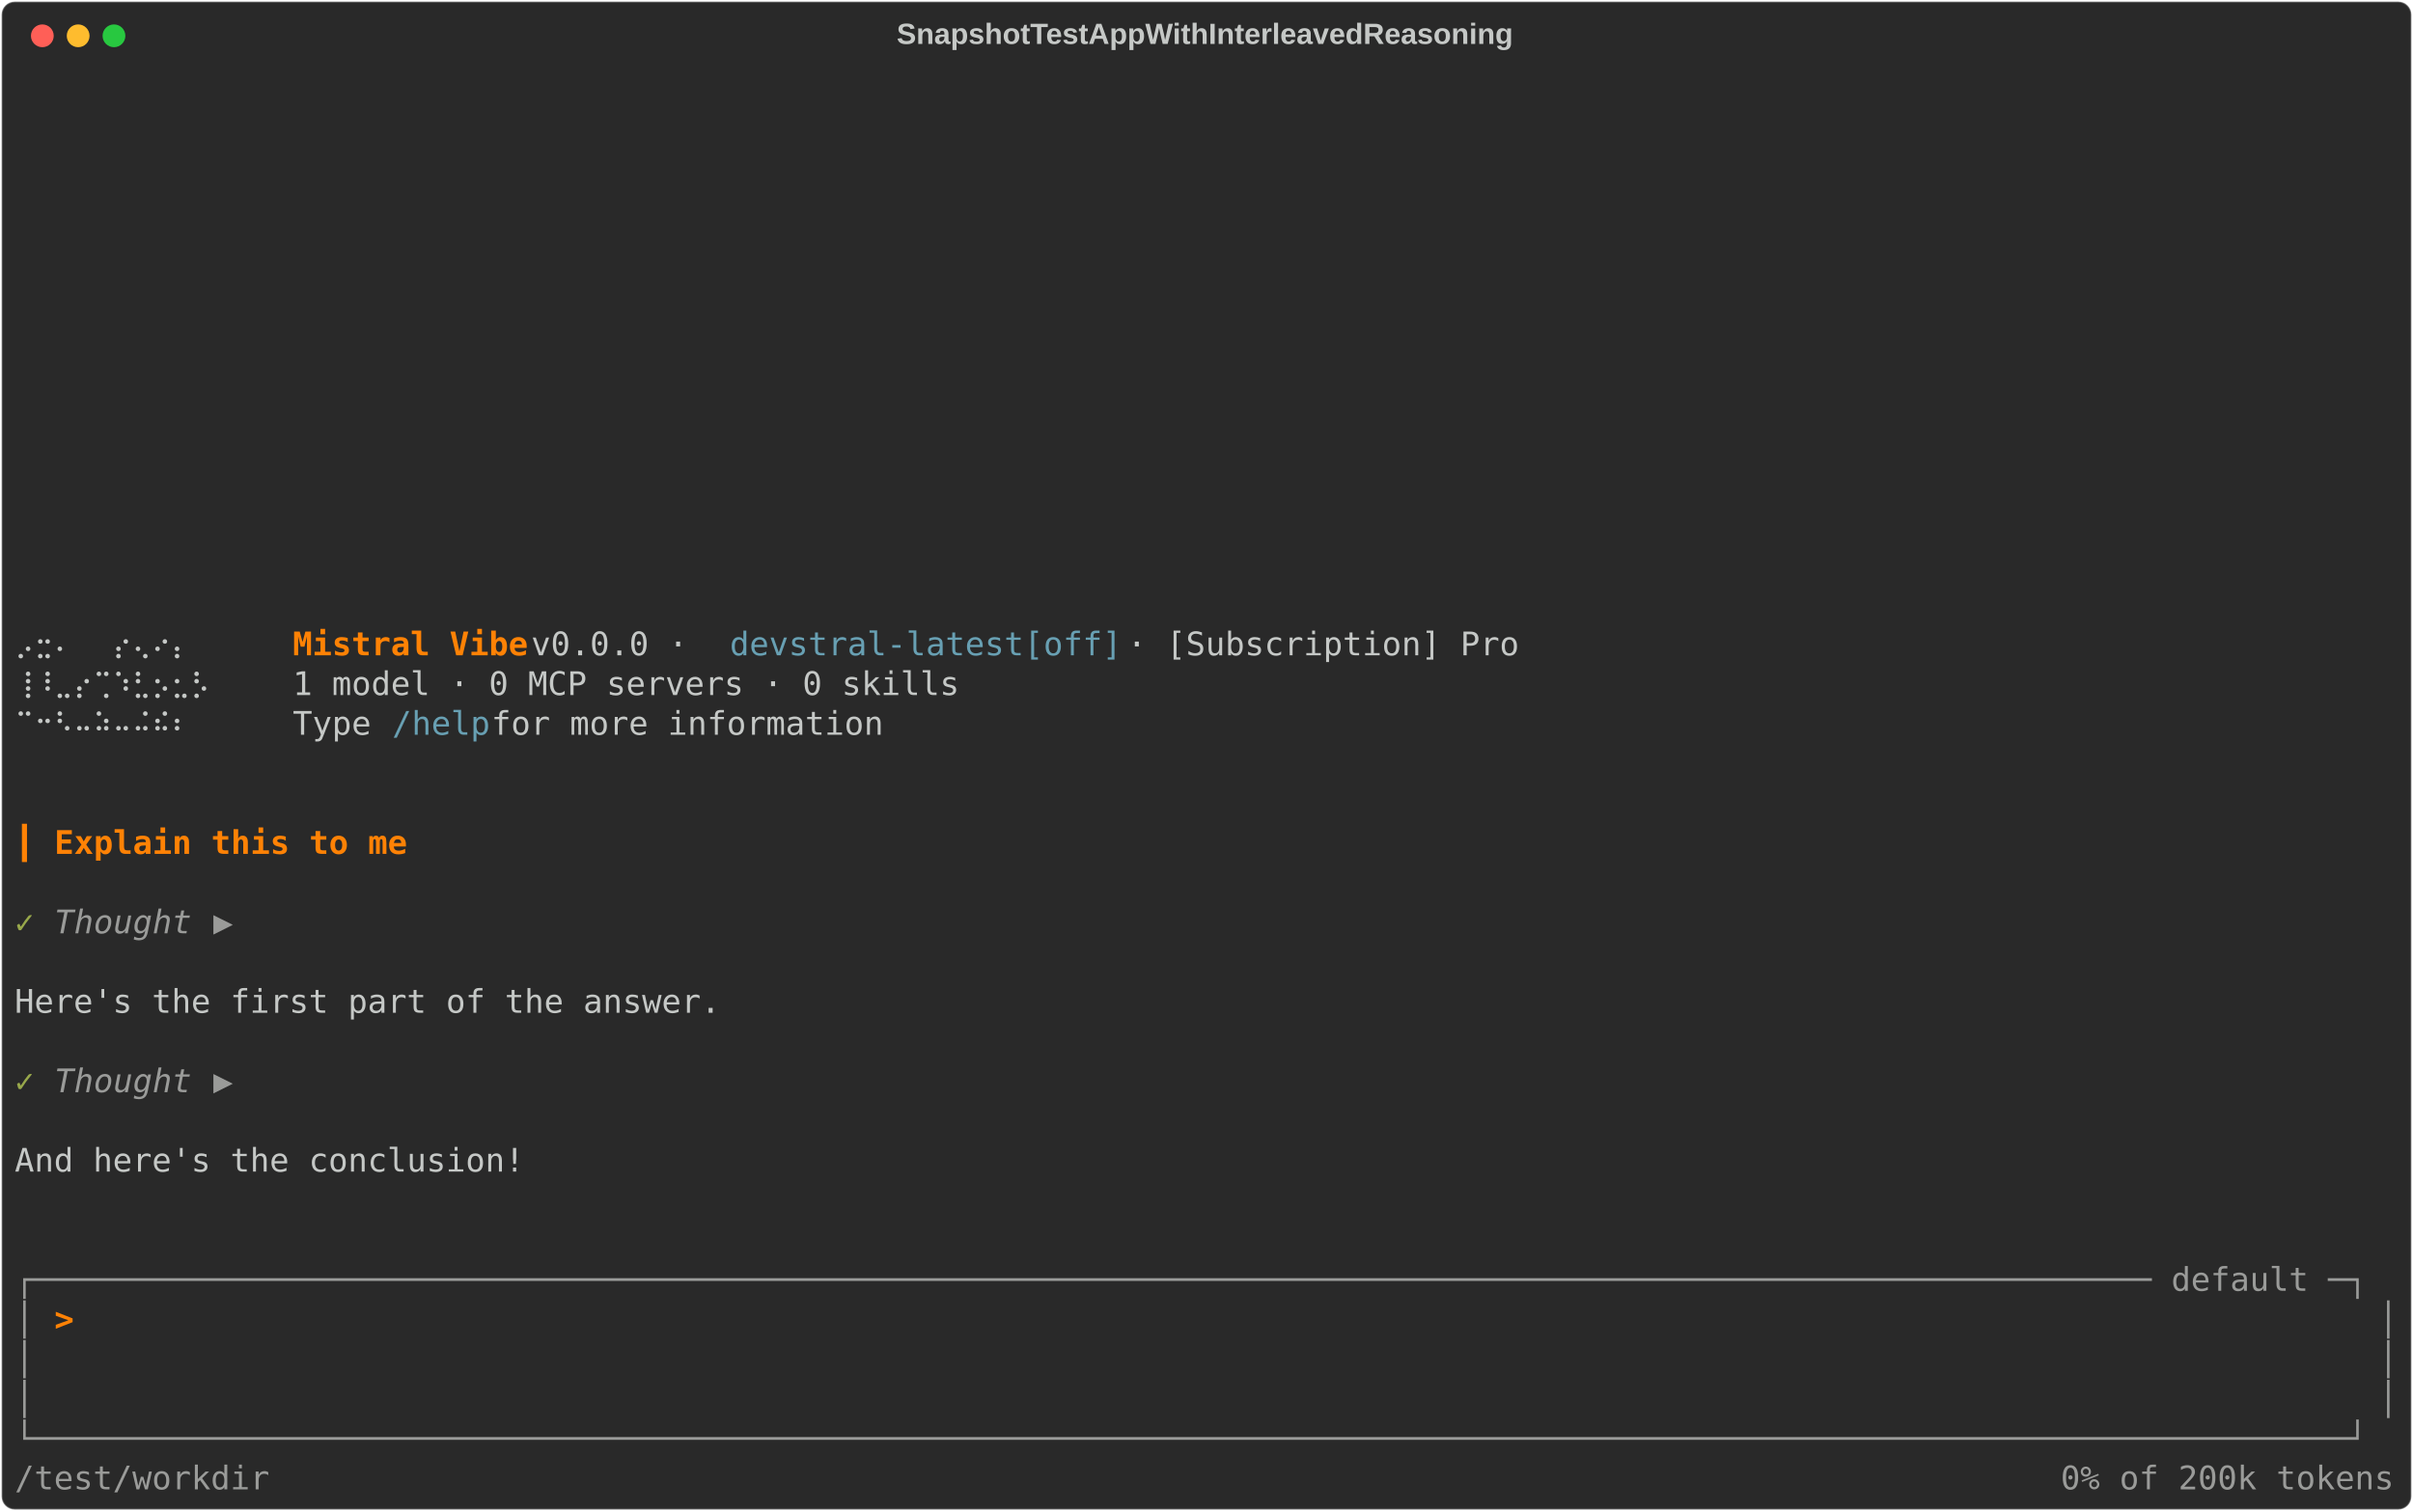
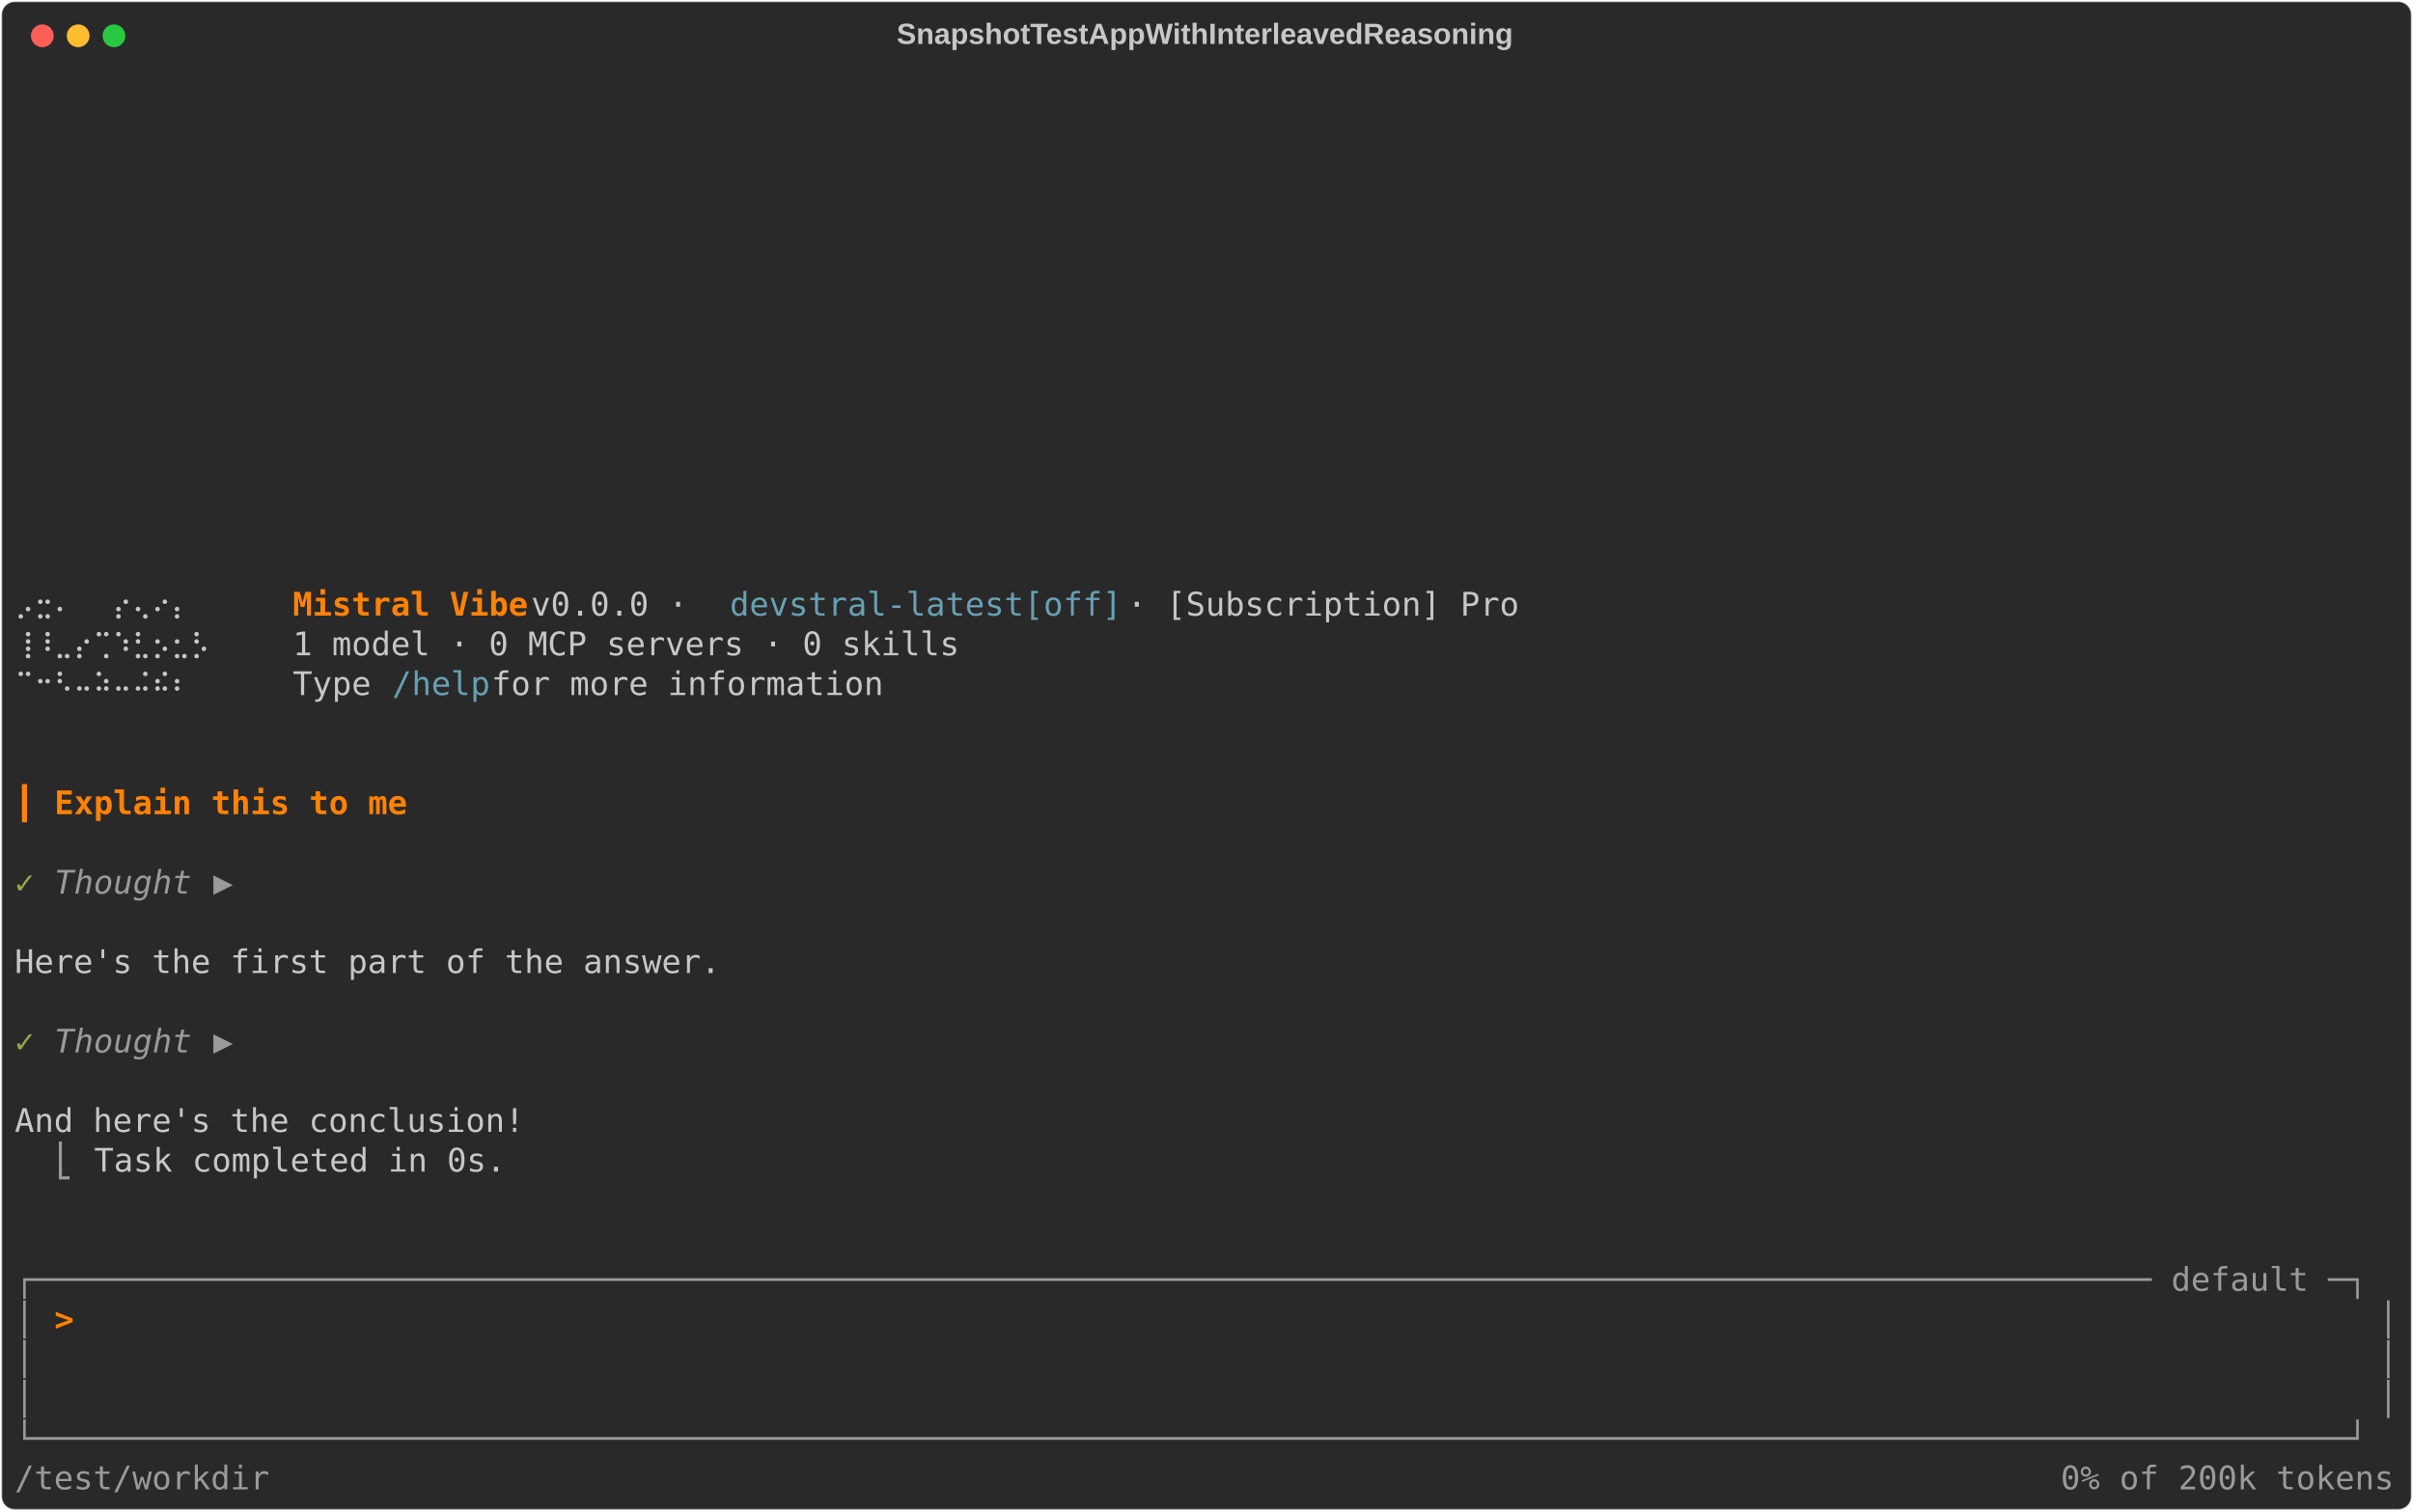
<svg xmlns="http://www.w3.org/2000/svg" class="rich-terminal" viewBox="0 0 1482 928.4">
  <style>

    @font-face {
        font-family: "Fira Code";
        src: local("FiraCode-Regular"),
                url("https://cdnjs.cloudflare.com/ajax/libs/firacode/6.2.0/woff2/FiraCode-Regular.woff2") format("woff2"),
                url("https://cdnjs.cloudflare.com/ajax/libs/firacode/6.2.0/woff/FiraCode-Regular.woff") format("woff");
        font-style: normal;
        font-weight: 400;
    }
    @font-face {
        font-family: "Fira Code";
        src: local("FiraCode-Bold"),
                url("https://cdnjs.cloudflare.com/ajax/libs/firacode/6.2.0/woff2/FiraCode-Bold.woff2") format("woff2"),
                url("https://cdnjs.cloudflare.com/ajax/libs/firacode/6.2.0/woff/FiraCode-Bold.woff") format("woff");
        font-style: bold;
        font-weight: 700;
    }

    .terminal-matrix {
        font-family: Fira Code, monospace;
        font-size: 20px;
        line-height: 24.4px;
        font-variant-east-asian: full-width;
    }

    .terminal-title {
        font-size: 18px;
        font-weight: bold;
        font-family: arial;
    }

    .terminal-r1 { fill: #c5c8c6 }
.terminal-r2 { fill: #ff8205;font-weight: bold }
.terminal-r3 { fill: #68a0b3 }
.terminal-r4 { fill: #ff8205 }
.terminal-r5 { fill: #98a84b }
.terminal-r6 { fill: #9a9b99;font-style: italic; }
.terminal-r7 { fill: #9a9b99 }
    </style>
  <defs>
    <clipPath id="terminal-clip-terminal">
      <rect x="0" y="0" width="1463.0" height="877.4" />
    </clipPath>
    <clipPath id="terminal-line-0">
      <rect x="0" y="1.5" width="1464" height="24.65" />
    </clipPath>
    <clipPath id="terminal-line-1">
      <rect x="0" y="25.9" width="1464" height="24.65" />
    </clipPath>
    <clipPath id="terminal-line-2">
      <rect x="0" y="50.3" width="1464" height="24.65" />
    </clipPath>
    <clipPath id="terminal-line-3">
      <rect x="0" y="74.7" width="1464" height="24.65" />
    </clipPath>
    <clipPath id="terminal-line-4">
      <rect x="0" y="99.1" width="1464" height="24.65" />
    </clipPath>
    <clipPath id="terminal-line-5">
      <rect x="0" y="123.5" width="1464" height="24.65" />
    </clipPath>
    <clipPath id="terminal-line-6">
      <rect x="0" y="147.9" width="1464" height="24.65" />
    </clipPath>
    <clipPath id="terminal-line-7">
      <rect x="0" y="172.3" width="1464" height="24.65" />
    </clipPath>
    <clipPath id="terminal-line-8">
      <rect x="0" y="196.7" width="1464" height="24.65" />
    </clipPath>
    <clipPath id="terminal-line-9">
      <rect x="0" y="221.1" width="1464" height="24.65" />
    </clipPath>
    <clipPath id="terminal-line-10">
      <rect x="0" y="245.5" width="1464" height="24.65" />
    </clipPath>
    <clipPath id="terminal-line-11">
      <rect x="0" y="269.9" width="1464" height="24.65" />
    </clipPath>
    <clipPath id="terminal-line-12">
      <rect x="0" y="294.3" width="1464" height="24.65" />
    </clipPath>
    <clipPath id="terminal-line-13">
      <rect x="0" y="318.7" width="1464" height="24.65" />
    </clipPath>
    <clipPath id="terminal-line-14">
      <rect x="0" y="343.1" width="1464" height="24.65" />
    </clipPath>
    <clipPath id="terminal-line-15">
      <rect x="0" y="367.5" width="1464" height="24.65" />
    </clipPath>
    <clipPath id="terminal-line-16">
      <rect x="0" y="391.9" width="1464" height="24.65" />
    </clipPath>
    <clipPath id="terminal-line-17">
      <rect x="0" y="416.3" width="1464" height="24.65" />
    </clipPath>
    <clipPath id="terminal-line-18">
      <rect x="0" y="440.7" width="1464" height="24.65" />
    </clipPath>
    <clipPath id="terminal-line-19">
      <rect x="0" y="465.1" width="1464" height="24.65" />
    </clipPath>
    <clipPath id="terminal-line-20">
      <rect x="0" y="489.5" width="1464" height="24.65" />
    </clipPath>
    <clipPath id="terminal-line-21">
      <rect x="0" y="513.9" width="1464" height="24.65" />
    </clipPath>
    <clipPath id="terminal-line-22">
      <rect x="0" y="538.3" width="1464" height="24.65" />
    </clipPath>
    <clipPath id="terminal-line-23">
      <rect x="0" y="562.7" width="1464" height="24.65" />
    </clipPath>
    <clipPath id="terminal-line-24">
      <rect x="0" y="587.1" width="1464" height="24.65" />
    </clipPath>
    <clipPath id="terminal-line-25">
      <rect x="0" y="611.5" width="1464" height="24.65" />
    </clipPath>
    <clipPath id="terminal-line-26">
      <rect x="0" y="635.9" width="1464" height="24.65" />
    </clipPath>
    <clipPath id="terminal-line-27">
      <rect x="0" y="660.3" width="1464" height="24.65" />
    </clipPath>
    <clipPath id="terminal-line-28">
      <rect x="0" y="684.7" width="1464" height="24.65" />
    </clipPath>
    <clipPath id="terminal-line-29">
      <rect x="0" y="709.1" width="1464" height="24.65" />
    </clipPath>
    <clipPath id="terminal-line-30">
      <rect x="0" y="733.5" width="1464" height="24.65" />
    </clipPath>
    <clipPath id="terminal-line-31">
      <rect x="0" y="757.9" width="1464" height="24.65" />
    </clipPath>
    <clipPath id="terminal-line-32">
      <rect x="0" y="782.3" width="1464" height="24.65" />
    </clipPath>
    <clipPath id="terminal-line-33">
      <rect x="0" y="806.7" width="1464" height="24.65" />
    </clipPath>
    <clipPath id="terminal-line-34">
      <rect x="0" y="831.1" width="1464" height="24.65" />
    </clipPath>
  </defs>
  <rect fill="#292929" stroke="rgba(255,255,255,0.35)" stroke-width="1" x="1" y="1" width="1480" height="926.4" rx="8" />
  <text class="terminal-title" fill="#c5c8c6" text-anchor="middle" x="740" y="27">SnapshotTestAppWithInterleavedReasoning</text>
  <g transform="translate(26,22)">
    <circle cx="0" cy="0" r="7" fill="#ff5f57" />
    <circle cx="22" cy="0" r="7" fill="#febc2e" />
    <circle cx="44" cy="0" r="7" fill="#28c840" />
  </g>
  <g transform="translate(9, 41)" clip-path="url(#terminal-clip-terminal)">
    <g class="terminal-matrix">
      <text class="terminal-r1" x="1464" y="20" textLength="12.2" clip-path="url(#terminal-line-0)">
</text>
      <text class="terminal-r1" x="1464" y="44.4" textLength="12.2" clip-path="url(#terminal-line-1)">
</text>
      <text class="terminal-r1" x="1464" y="68.8" textLength="12.2" clip-path="url(#terminal-line-2)">
</text>
      <text class="terminal-r1" x="1464" y="93.2" textLength="12.2" clip-path="url(#terminal-line-3)">
</text>
      <text class="terminal-r1" x="1464" y="117.6" textLength="12.2" clip-path="url(#terminal-line-4)">
</text>
      <text class="terminal-r1" x="1464" y="142" textLength="12.2" clip-path="url(#terminal-line-5)">
</text>
      <text class="terminal-r1" x="1464" y="166.4" textLength="12.2" clip-path="url(#terminal-line-6)">
</text>
      <text class="terminal-r1" x="1464" y="190.8" textLength="12.2" clip-path="url(#terminal-line-7)">
</text>
      <text class="terminal-r1" x="1464" y="215.2" textLength="12.2" clip-path="url(#terminal-line-8)">
</text>
      <text class="terminal-r1" x="1464" y="239.6" textLength="12.2" clip-path="url(#terminal-line-9)">
</text>
      <text class="terminal-r1" x="1464" y="264" textLength="12.2" clip-path="url(#terminal-line-10)">
</text>
      <text class="terminal-r1" x="1464" y="288.4" textLength="12.2" clip-path="url(#terminal-line-11)">
</text>
      <text class="terminal-r1" x="1464" y="312.8" textLength="12.2" clip-path="url(#terminal-line-12)">
</text>
+       <text class="terminal-r1" x="0" y="337.2" textLength="134.2" clip-path="url(#terminal-line-13)">  ⡠⣒⠄  ⡔⢄⠔⡄</text>
+       <text class="terminal-r2" x="170.8" y="337.2" textLength="146.4" clip-path="url(#terminal-line-13)">Mistral Vibe</text>
+       <text class="terminal-r1" x="317.2" y="337.2" textLength="122" clip-path="url(#terminal-line-13)"> v0.0.0 · </text>
+       <text class="terminal-r3" x="439.2" y="337.2" textLength="244" clip-path="url(#terminal-line-13)">devstral-latest[off]</text>
+       <text class="terminal-r1" x="683.2" y="337.2" textLength="256.2" clip-path="url(#terminal-line-13)"> · [Subscription] Pro</text>
      <text class="terminal-r1" x="1464" y="337.2" textLength="12.2" clip-path="url(#terminal-line-13)">
</text>
-       <text class="terminal-r1" x="0" y="361.6" textLength="134.2" clip-path="url(#terminal-line-14)">  ⡠⣒⠄  ⡔⢄⠔⡄</text>
-       <text class="terminal-r2" x="170.8" y="361.6" textLength="146.4" clip-path="url(#terminal-line-14)">Mistral Vibe</text>
-       <text class="terminal-r1" x="317.2" y="361.6" textLength="122" clip-path="url(#terminal-line-14)"> v0.0.0 · </text>
-       <text class="terminal-r3" x="439.2" y="361.6" textLength="244" clip-path="url(#terminal-line-14)">devstral-latest[off]</text>
-       <text class="terminal-r1" x="683.2" y="361.6" textLength="256.2" clip-path="url(#terminal-line-14)"> · [Subscription] Pro</text>
+       <text class="terminal-r1" x="0" y="361.6" textLength="134.2" clip-path="url(#terminal-line-14)"> ⢸⠸⣀⡔⢉⠱⣃⡢⣂⡣</text>
+       <text class="terminal-r1" x="170.8" y="361.6" textLength="414.8" clip-path="url(#terminal-line-14)">1 model · 0 MCP servers · 0 skills</text>
      <text class="terminal-r1" x="1464" y="361.6" textLength="12.2" clip-path="url(#terminal-line-14)">
</text>
-       <text class="terminal-r1" x="0" y="386" textLength="134.2" clip-path="url(#terminal-line-15)"> ⢸⠸⣀⡔⢉⠱⣃⡢⣂⡣</text>
-       <text class="terminal-r1" x="170.8" y="386" textLength="414.8" clip-path="url(#terminal-line-15)">1 model · 0 MCP servers · 0 skills</text>
+       <text class="terminal-r1" x="0" y="386" textLength="134.2" clip-path="url(#terminal-line-15)">  ⠉⠒⠣⠤⠵⠤⠬⠮⠆</text>
+       <text class="terminal-r1" x="170.8" y="386" textLength="61" clip-path="url(#terminal-line-15)">Type </text>
+       <text class="terminal-r3" x="231.8" y="386" textLength="61" clip-path="url(#terminal-line-15)">/help</text>
+       <text class="terminal-r1" x="292.8" y="386" textLength="256.2" clip-path="url(#terminal-line-15)"> for more information</text>
      <text class="terminal-r1" x="1464" y="386" textLength="12.2" clip-path="url(#terminal-line-15)">
</text>
-       <text class="terminal-r1" x="0" y="410.4" textLength="134.2" clip-path="url(#terminal-line-16)">  ⠉⠒⠣⠤⠵⠤⠬⠮⠆</text>
-       <text class="terminal-r1" x="170.8" y="410.4" textLength="61" clip-path="url(#terminal-line-16)">Type </text>
-       <text class="terminal-r3" x="231.8" y="410.4" textLength="61" clip-path="url(#terminal-line-16)">/help</text>
-       <text class="terminal-r1" x="292.8" y="410.4" textLength="256.2" clip-path="url(#terminal-line-16)"> for more information</text>
      <text class="terminal-r1" x="1464" y="410.4" textLength="12.2" clip-path="url(#terminal-line-16)">
</text>
      <text class="terminal-r1" x="1464" y="434.8" textLength="12.2" clip-path="url(#terminal-line-17)">
</text>
+       <text class="terminal-r4" x="0" y="459.2" textLength="12.2" clip-path="url(#terminal-line-18)">┃</text>
+       <text class="terminal-r2" x="24.4" y="459.2" textLength="219.6" clip-path="url(#terminal-line-18)">Explain this to me</text>
      <text class="terminal-r1" x="1464" y="459.2" textLength="12.2" clip-path="url(#terminal-line-18)">
</text>
-       <text class="terminal-r4" x="0" y="483.6" textLength="12.2" clip-path="url(#terminal-line-19)">┃</text>
-       <text class="terminal-r2" x="24.4" y="483.6" textLength="219.6" clip-path="url(#terminal-line-19)">Explain this to me</text>
      <text class="terminal-r1" x="1464" y="483.6" textLength="12.2" clip-path="url(#terminal-line-19)">
</text>
+       <text class="terminal-r5" x="0" y="508" textLength="12.2" clip-path="url(#terminal-line-20)">✓</text>
+       <text class="terminal-r6" x="24.4" y="508" textLength="85.4" clip-path="url(#terminal-line-20)">Thought</text>
+       <text class="terminal-r6" x="122" y="508" textLength="12.2" clip-path="url(#terminal-line-20)">▶</text>
      <text class="terminal-r1" x="1464" y="508" textLength="12.2" clip-path="url(#terminal-line-20)">
</text>
-       <text class="terminal-r5" x="0" y="532.4" textLength="12.2" clip-path="url(#terminal-line-21)">✓</text>
-       <text class="terminal-r6" x="24.4" y="532.4" textLength="85.4" clip-path="url(#terminal-line-21)">Thought</text>
-       <text class="terminal-r6" x="122" y="532.4" textLength="12.2" clip-path="url(#terminal-line-21)">▶</text>
      <text class="terminal-r1" x="1464" y="532.4" textLength="12.2" clip-path="url(#terminal-line-21)">
</text>
+       <text class="terminal-r1" x="0" y="556.8" textLength="439.2" clip-path="url(#terminal-line-22)">Here's the first part of the answer.</text>
      <text class="terminal-r1" x="1464" y="556.8" textLength="12.2" clip-path="url(#terminal-line-22)">
</text>
-       <text class="terminal-r1" x="0" y="581.2" textLength="439.2" clip-path="url(#terminal-line-23)">Here's the first part of the answer.</text>
      <text class="terminal-r1" x="1464" y="581.2" textLength="12.2" clip-path="url(#terminal-line-23)">
</text>
+       <text class="terminal-r5" x="0" y="605.6" textLength="12.2" clip-path="url(#terminal-line-24)">✓</text>
+       <text class="terminal-r6" x="24.4" y="605.6" textLength="85.4" clip-path="url(#terminal-line-24)">Thought</text>
+       <text class="terminal-r6" x="122" y="605.6" textLength="12.2" clip-path="url(#terminal-line-24)">▶</text>
      <text class="terminal-r1" x="1464" y="605.6" textLength="12.2" clip-path="url(#terminal-line-24)">
</text>
-       <text class="terminal-r5" x="0" y="630" textLength="12.2" clip-path="url(#terminal-line-25)">✓</text>
-       <text class="terminal-r6" x="24.4" y="630" textLength="85.4" clip-path="url(#terminal-line-25)">Thought</text>
-       <text class="terminal-r6" x="122" y="630" textLength="12.2" clip-path="url(#terminal-line-25)">▶</text>
      <text class="terminal-r1" x="1464" y="630" textLength="12.2" clip-path="url(#terminal-line-25)">
</text>
+       <text class="terminal-r1" x="0" y="654.4" textLength="317.2" clip-path="url(#terminal-line-26)">And here's the conclusion!</text>
      <text class="terminal-r1" x="1464" y="654.4" textLength="12.2" clip-path="url(#terminal-line-26)">
</text>
-       <text class="terminal-r1" x="0" y="678.8" textLength="317.2" clip-path="url(#terminal-line-27)">And here's the conclusion!</text>
+       <text class="terminal-r7" x="24.4" y="678.8" textLength="12.2" clip-path="url(#terminal-line-27)">⎣</text>
+       <text class="terminal-r1" x="48.8" y="678.8" textLength="256.2" clip-path="url(#terminal-line-27)">Task completed in 0s.</text>
      <text class="terminal-r1" x="1464" y="678.8" textLength="12.2" clip-path="url(#terminal-line-27)">
</text>
      <text class="terminal-r1" x="1464" y="703.2" textLength="12.2" clip-path="url(#terminal-line-28)">
</text>
      <text class="terminal-r1" x="1464" y="727.6" textLength="12.2" clip-path="url(#terminal-line-29)">
</text>
      <text class="terminal-r7" x="0" y="752" textLength="1464" clip-path="url(#terminal-line-30)">┌──────────────────────────────────────────────────────────────────────────────────────────────────────────── default ─┐</text>
      <text class="terminal-r1" x="1464" y="752" textLength="12.2" clip-path="url(#terminal-line-30)">
</text>
      <text class="terminal-r7" x="0" y="776.4" textLength="12.2" clip-path="url(#terminal-line-31)">│</text>
      <text class="terminal-r2" x="24.4" y="776.4" textLength="12.2" clip-path="url(#terminal-line-31)">&gt;</text>
      <text class="terminal-r7" x="1451.8" y="776.4" textLength="12.2" clip-path="url(#terminal-line-31)">│</text>
      <text class="terminal-r1" x="1464" y="776.4" textLength="12.2" clip-path="url(#terminal-line-31)">
</text>
      <text class="terminal-r7" x="0" y="800.8" textLength="12.2" clip-path="url(#terminal-line-32)">│</text>
      <text class="terminal-r7" x="1451.8" y="800.8" textLength="12.2" clip-path="url(#terminal-line-32)">│</text>
      <text class="terminal-r1" x="1464" y="800.8" textLength="12.2" clip-path="url(#terminal-line-32)">
</text>
      <text class="terminal-r7" x="0" y="825.2" textLength="12.2" clip-path="url(#terminal-line-33)">│</text>
      <text class="terminal-r7" x="1451.8" y="825.2" textLength="12.2" clip-path="url(#terminal-line-33)">│</text>
      <text class="terminal-r1" x="1464" y="825.2" textLength="12.2" clip-path="url(#terminal-line-33)">
</text>
      <text class="terminal-r7" x="0" y="849.6" textLength="1464" clip-path="url(#terminal-line-34)">└──────────────────────────────────────────────────────────────────────────────────────────────────────────────────────┘</text>
      <text class="terminal-r1" x="1464" y="849.6" textLength="12.2" clip-path="url(#terminal-line-34)">
</text>
      <text class="terminal-r7" x="0" y="874" textLength="158.6" clip-path="url(#terminal-line-35)">/test/workdir</text>
      <text class="terminal-r7" x="1256.6" y="874" textLength="207.4" clip-path="url(#terminal-line-35)">0% of 200k tokens</text>
    </g>
  </g>
</svg>
